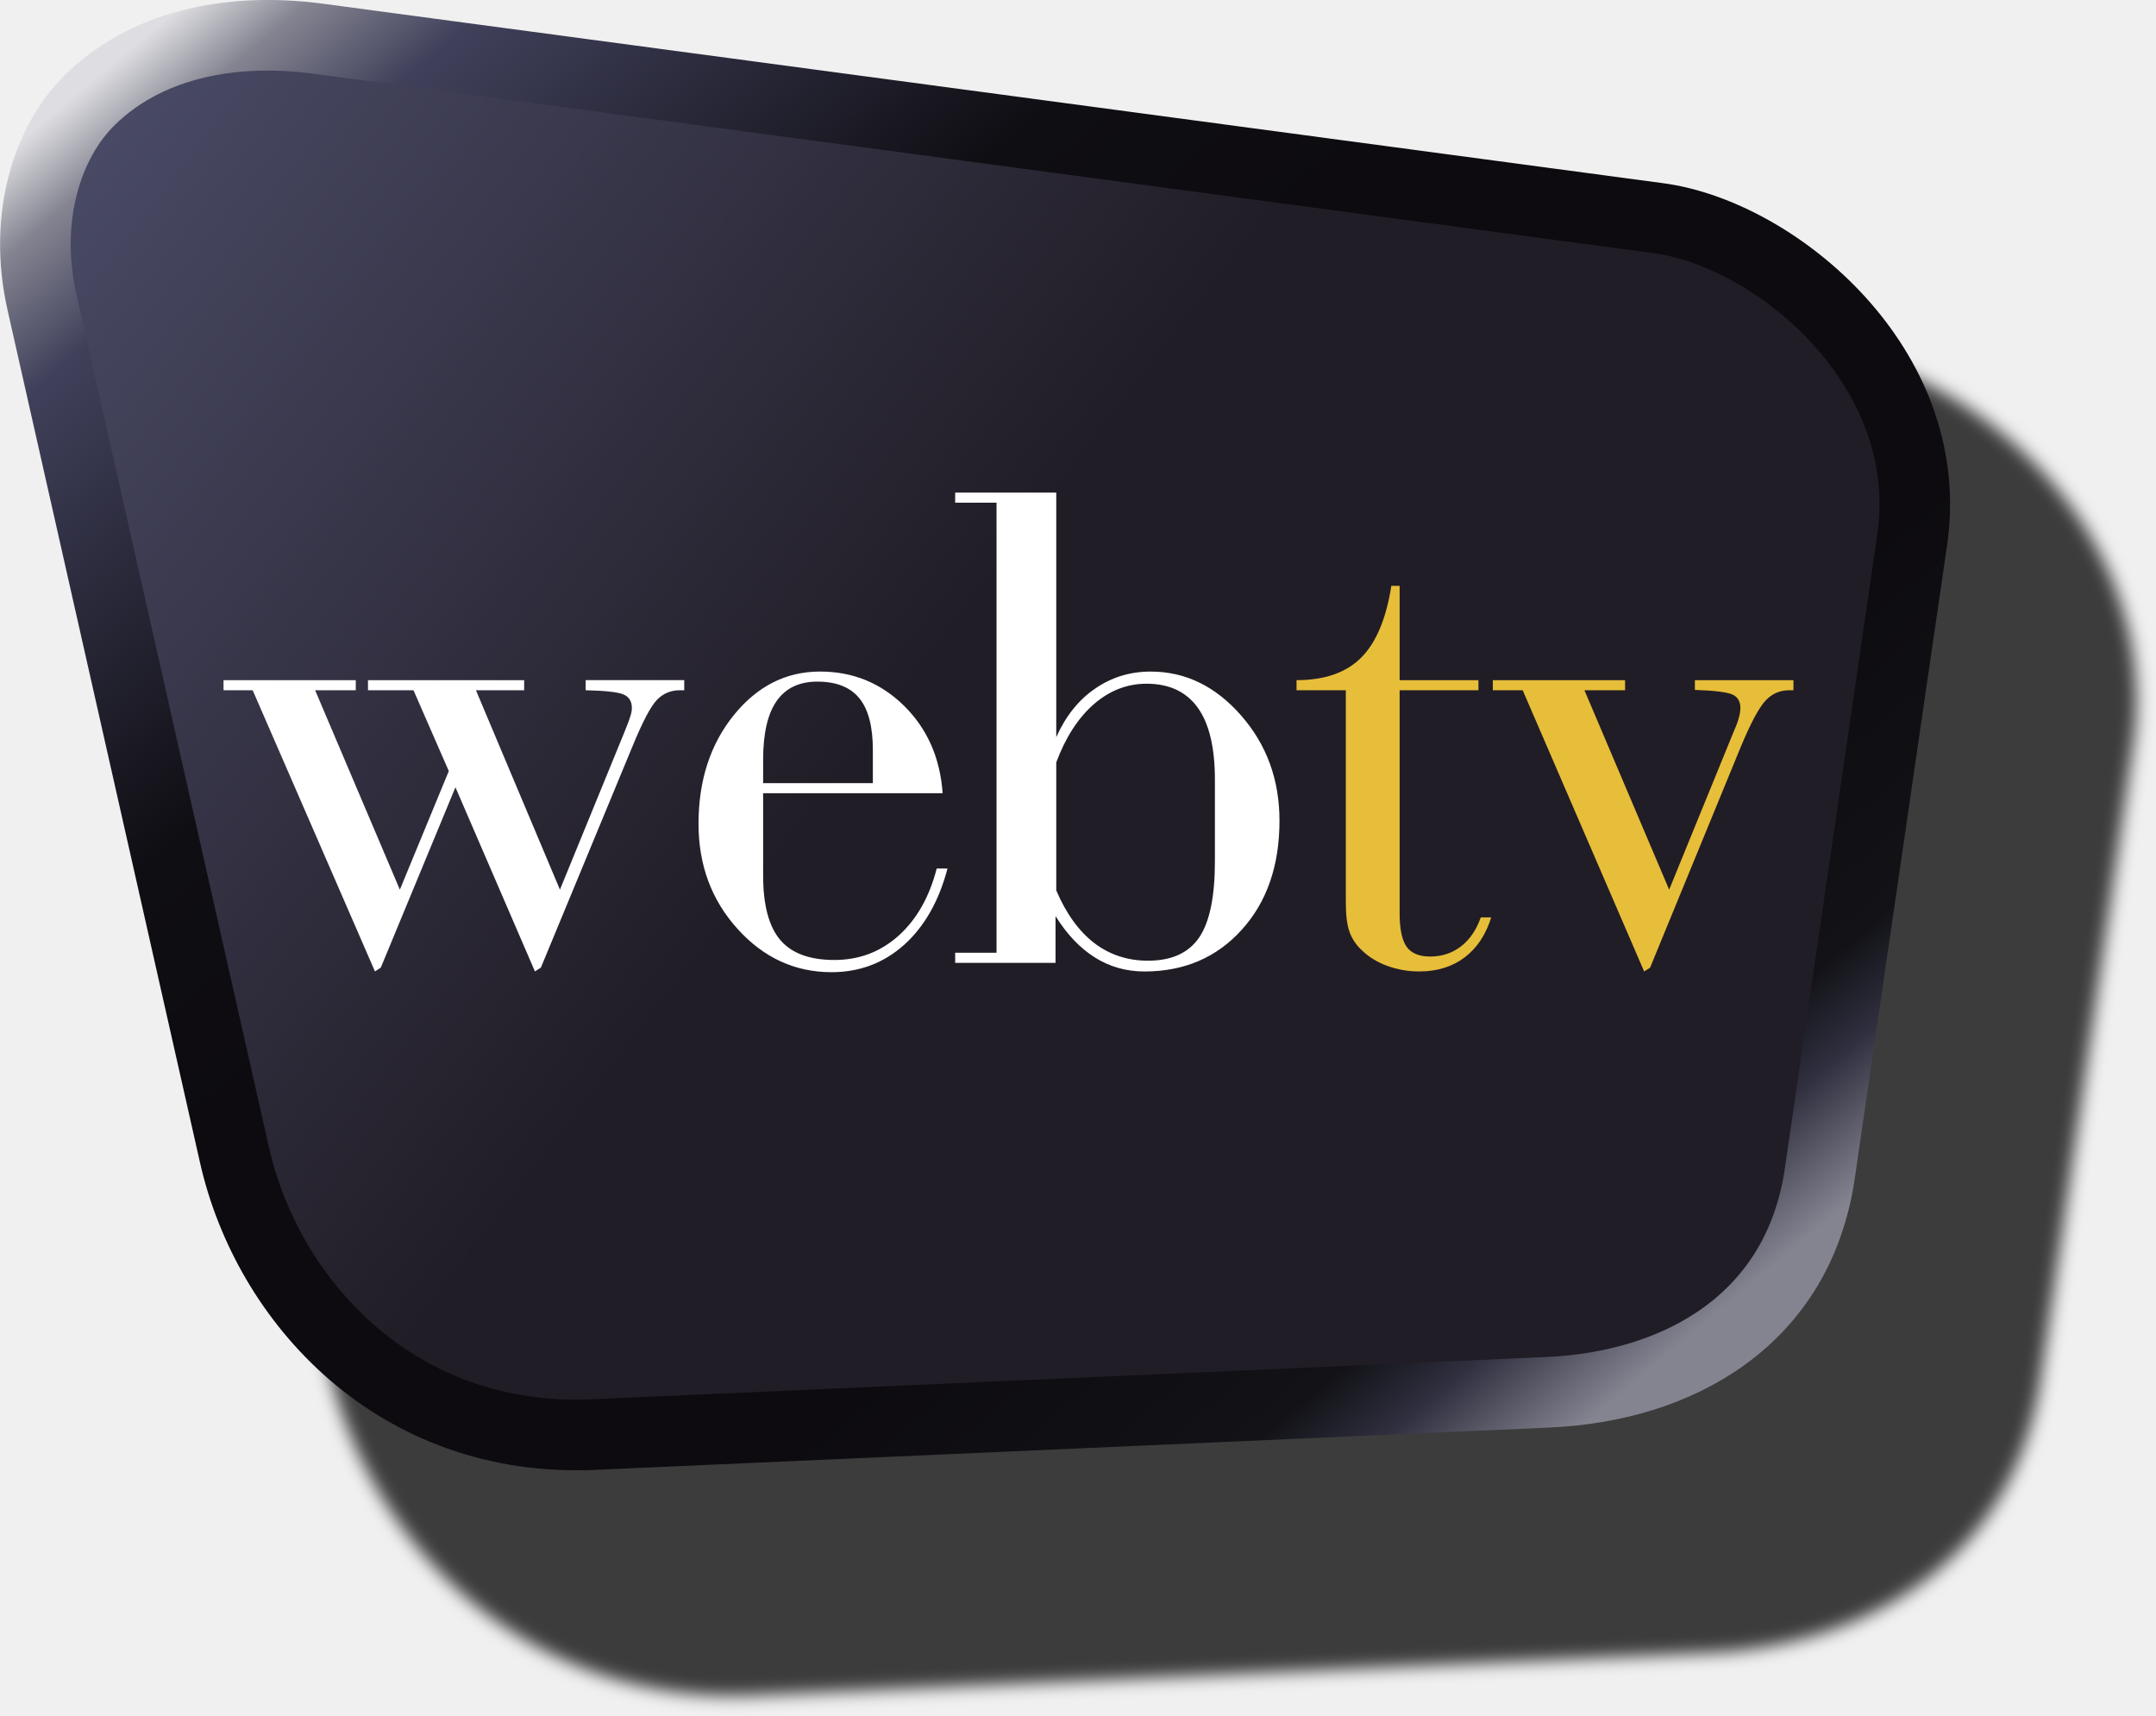
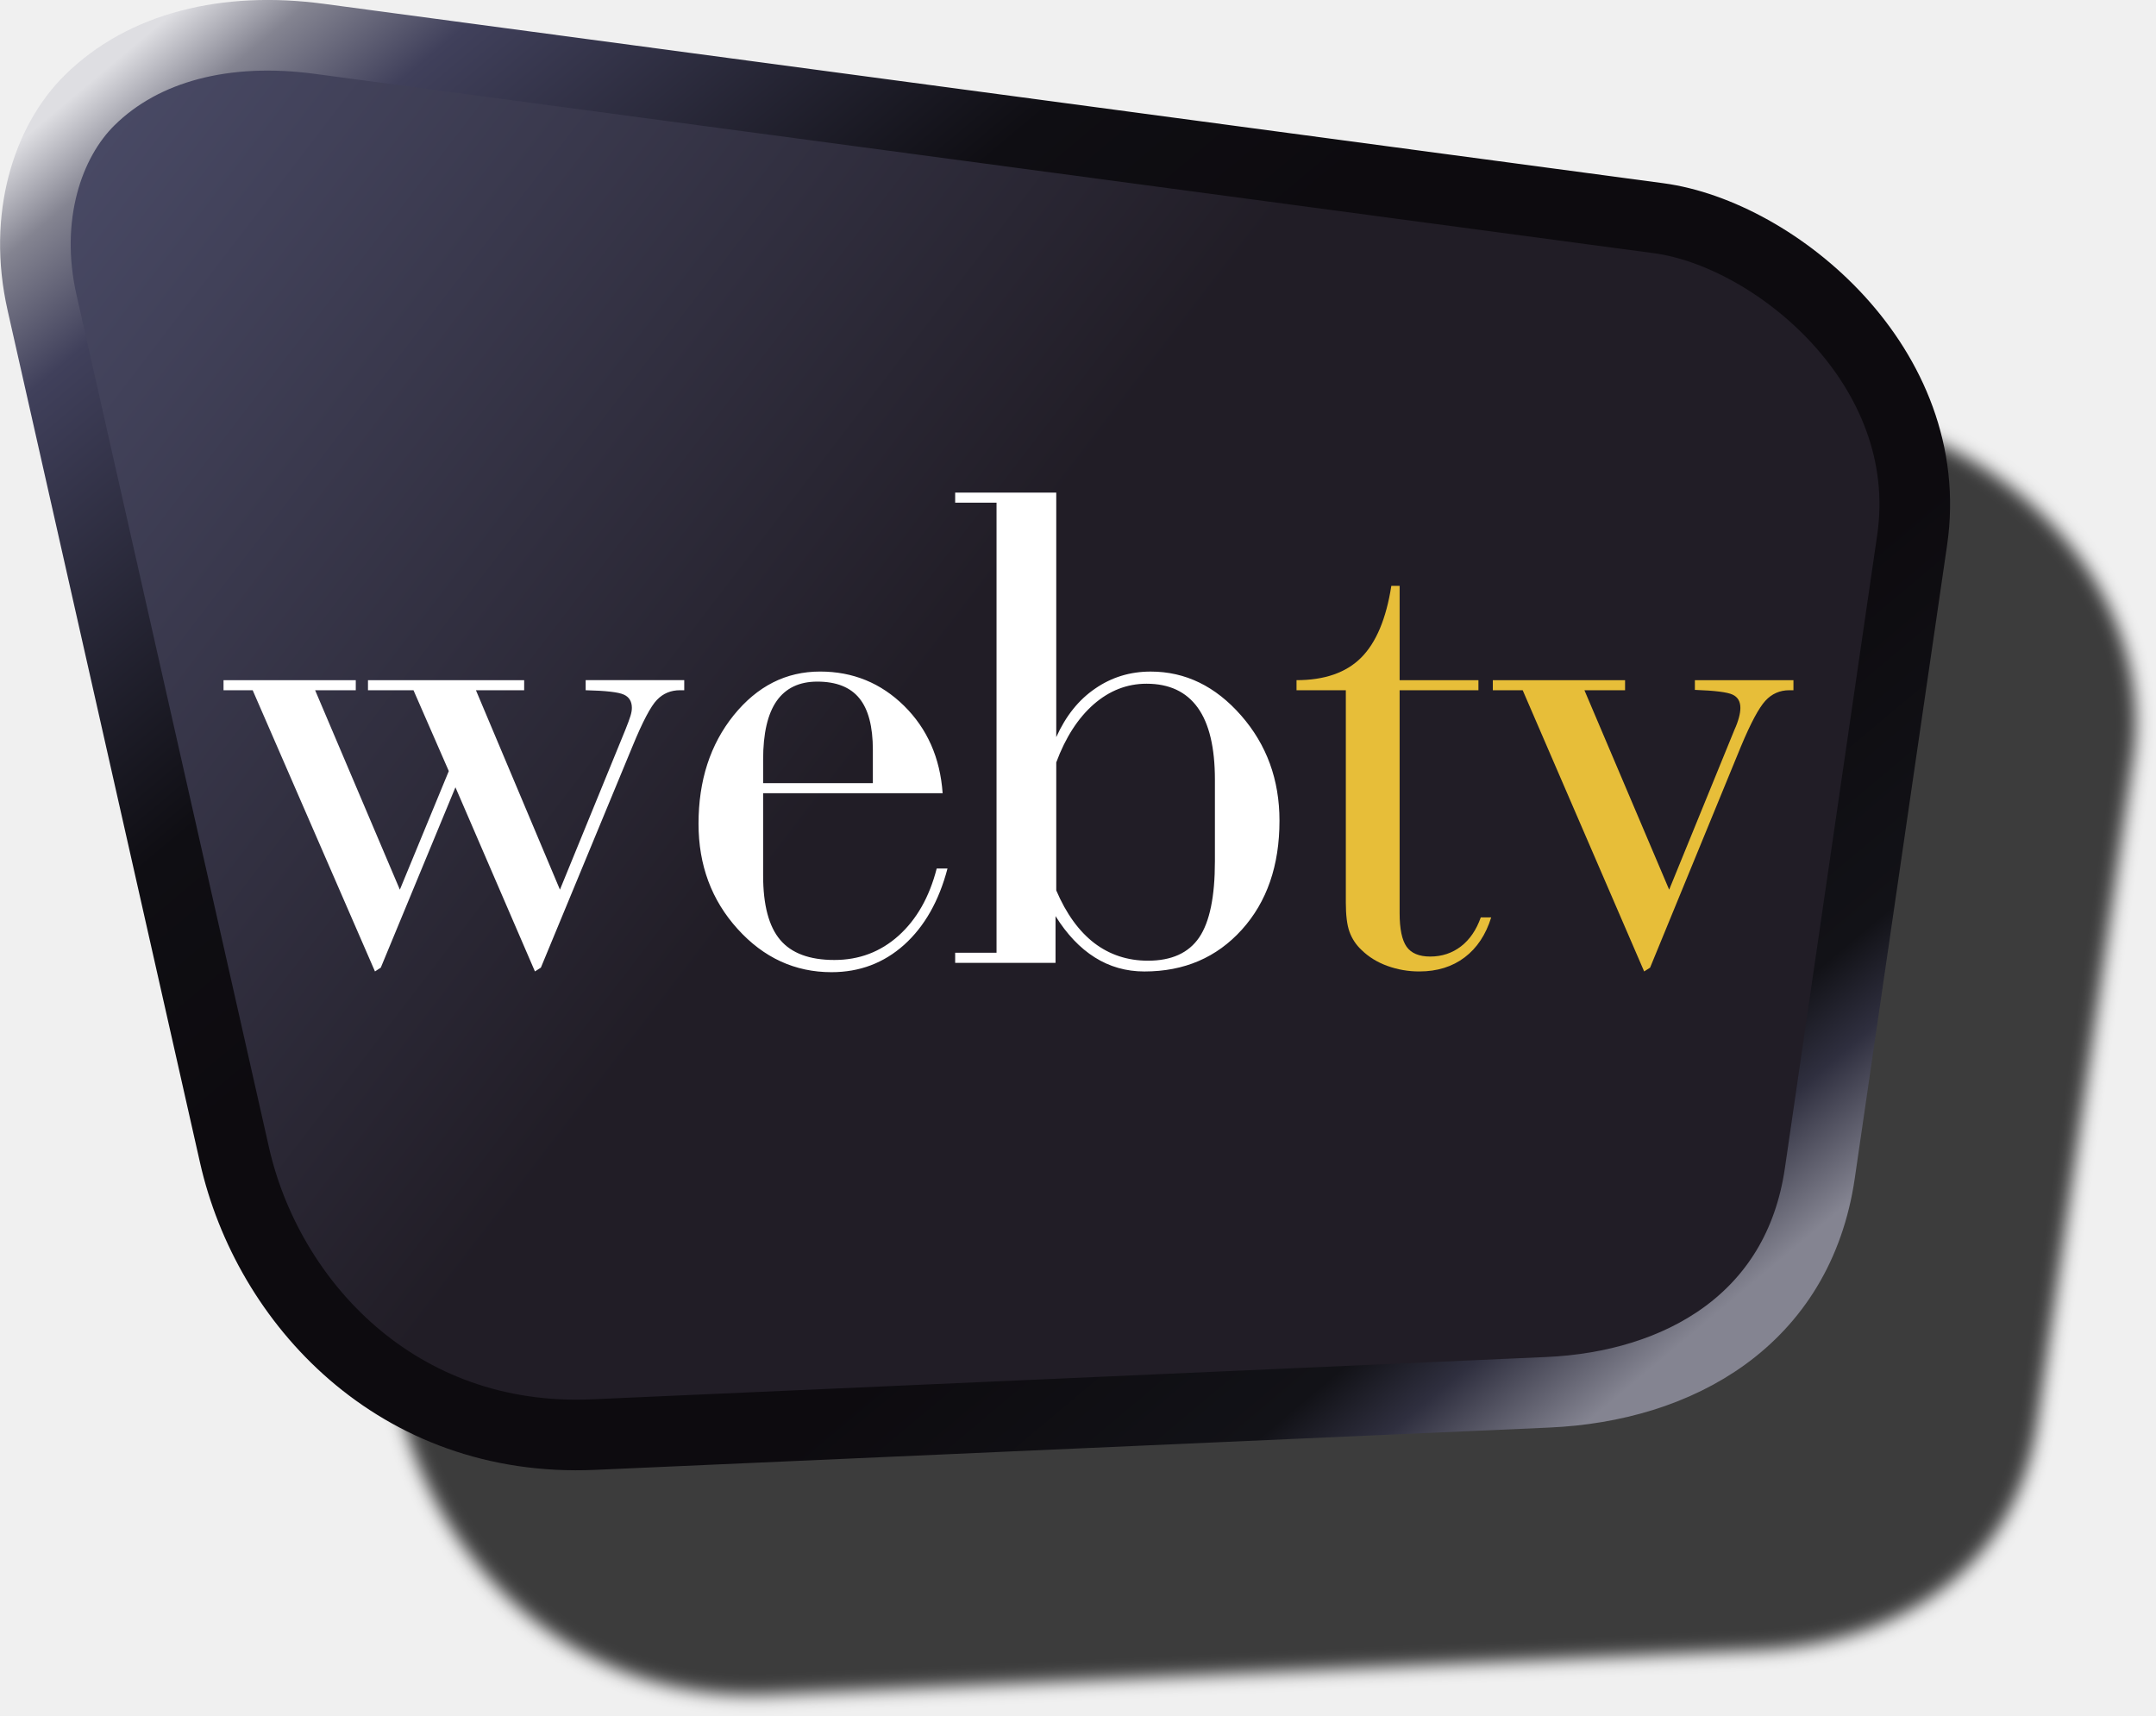
<svg xmlns="http://www.w3.org/2000/svg" xmlns:xlink="http://www.w3.org/1999/xlink" viewBox="0 0 274.757 218.636" version="1.1" id="svg3" width="274.757" height="218.636">
  <defs id="defs3">
    <linearGradient id="linearGradient5">
      <stop style="stop-color:#dedee2;stop-opacity:1;" offset="0" id="stop5" />
      <stop style="stop-color:#848491;stop-opacity:1;" offset="0.04" id="stop14" />
      <stop style="stop-color:#40405b;stop-opacity:1;" offset="0.1" id="stop9" />
      <stop style="stop-color:#0f0e13;stop-opacity:1;" offset="0.32" id="stop10" />
      <stop style="stop-color:#0d0b0f;stop-opacity:1;" offset="0.45" id="stop7" />
      <stop style="stop-color:#0d0b0f;stop-opacity:1;" offset="0.75" id="stop8" />
      <stop style="stop-color:#121217;stop-opacity:1;" offset="0.9" id="stop11" />
      <stop style="stop-color:#2f2f3f;stop-opacity:1;" offset="0.94" id="stop13" />
      <stop style="stop-color:#848491;stop-opacity:1;" offset="1" id="stop6" />
    </linearGradient>
    <linearGradient id="linearGradient3">
      <stop style="stop-color:#4a4b67;stop-opacity:1;" offset="0" id="stop3" />
      <stop style="stop-color:#211d26;stop-opacity:1;" offset="0.502" id="stop4" />
    </linearGradient>
    <linearGradient xlink:href="#linearGradient5" id="linearGradient6" x1="8.592" y1="46.946" x2="135.906" y2="198.599" gradientUnits="userSpaceOnUse" spreadMethod="pad" gradientTransform="matrix(1.280153,0,0,1.280154,0.8838677,-49.96863)" />
    <linearGradient xlink:href="#linearGradient3" id="linearGradient14" x1="8.592" y1="46.946" x2="169.411" y2="170.309" gradientUnits="userSpaceOnUse" gradientTransform="matrix(1.280153,0,0,1.280154,0.8838677,-49.96863)" />
-     <filter style="color-interpolation-filters:sRGB" id="filter24" x="-0.045" y="-0.06" width="1.09" height="1.12">
+     <filter style="color-interpolation-filters:sRGB" id="filter24" x="-0.01" y="-0.014" width="1.021" height="1.028">
      <feGaussianBlur stdDeviation="1.045" id="feGaussianBlur24" />
    </filter>
  </defs>
-   <path d="M 60.652,29.945 231.37,52.811 c 14.864,1.991 35.527,18.962 32.311,41.024 l -11.766,80.702 c -2.728,18.722 -18.009,27.174 -34.661,27.911 l -121.618,5.393 c -25.047,1.11 -41.526,-16.907 -45.755,-35.645 L 25.358,63.563 c -2.464,-10.912 0.713,-20.507 6.067,-25.791 6.883,-6.794 17.386,-9.412 29.227,-7.827 z" stroke="#000" stroke-width=".216" stroke-miterlimit="2.613" id="path1-4" style="opacity:0.75;fill:#000000;fill-opacity:1;stroke:#000000;stroke-width:16.479;stroke-linecap:butt;stroke-linejoin:round;stroke-dasharray:none;stroke-opacity:1;paint-order:markers stroke fill;filter:url(#filter24)" />
+   <path d="M 60.652,29.945 231.37,52.811 c 14.864,1.991 35.527,18.962 32.311,41.024 l -11.766,80.702 c -2.728,18.722 -18.009,27.174 -34.661,27.911 l -121.618,5.393 c -25.047,1.11 -41.526,-16.907 -45.755,-35.645 L 25.358,63.563 c -2.464,-10.912 0.713,-20.507 6.067,-25.791 6.883,-6.794 17.386,-9.412 29.227,-7.827 z" stroke="#000" stroke-width=".216" stroke-miterlimit="2.613" id="path1-4" style="opacity:1;fill:#000000;fill-opacity:0.75;stroke:#000000;stroke-width:0;stroke-linecap:butt;stroke-linejoin:round;stroke-miterlimit:0;stroke-dasharray:none;stroke-opacity:0.75;paint-order:normal;filter:url(#filter24)" transform="matrix(1.033672,0,0,1.04492,-0.740877,-1.212345)" />
  <path d="M 40.652,4.945 211.37,27.811 c 14.864,1.991 35.527,18.962 32.311,41.024 l -11.766,80.702 c -2.728,18.722 -18.009,27.174 -34.661,27.911 l -121.618,5.393 c -25.047,1.11 -41.526,-16.907 -45.755,-35.645 L 5.358,38.563 c -2.464,-10.912 0.713,-20.507 6.067,-25.791 6.883,-6.794 17.386,-9.412 29.227,-7.827 z" stroke="#000" stroke-width=".216" stroke-miterlimit="2.613" id="path1" style="fill:url(#linearGradient14);stroke:url(#linearGradient6);stroke-width:9;stroke-linecap:butt;stroke-linejoin:round;stroke-dasharray:none;paint-order:normal" />
  <path d="m 194.05,87.973 h -3.806 v -1.283 h 16.852 v 1.283 h -5.178 l 10.797,25.417 8.321,-20.38 c 0.273,-0.588 0.453,-1.115 0.572,-1.568 0.123,-0.453 0.183,-0.86 0.183,-1.223 0,-0.815 -0.333,-1.388 -0.997,-1.69 -0.666,-0.315 -2.266,-0.512 -4.801,-0.603 v -1.238 h 12.561 v 1.283 h -0.527 c -1.207,0 -2.235,0.453 -3.051,1.343 -0.83,0.905 -1.857,2.82 -3.095,5.779 l -11.597,28.236 -0.755,0.483 z m -15.684,28.418 c 0,2.007 0.3,3.426 0.89,4.271 0.59,0.827 1.585,1.251 3.006,1.251 1.495,0 2.807,-0.438 3.925,-1.298 1.133,-0.876 1.962,-2.11 2.523,-3.696 h 1.327 c -0.677,2.203 -1.813,3.908 -3.381,5.098 -1.573,1.193 -3.505,1.795 -5.771,1.795 a 11.834,11.834 0 0 1 -4.09,-0.708 c -1.285,-0.467 -2.387,-1.146 -3.293,-2.038 a 5.857,5.857 0 0 1 -1.525,-2.308 c -0.317,-0.873 -0.467,-2.125 -0.467,-3.741 V 87.971 h -6.283 v -1.283 c 3.563,0 6.314,-0.95 8.231,-2.865 1.918,-1.915 3.2,-4.979 3.851,-9.156 h 1.057 v 12.022 h 10.042 v 1.283 h -10.042 v 28.419 z" fill="#e7be39" id="path2" style="stroke-width:1.28" />
  <path d="m 121.725,121.43 h 5.272 V 64.065 h -5.272 v -1.281 h 12.882 V 93.948 c 1.207,-2.686 2.853,-4.751 4.953,-6.183 2.098,-1.45 4.454,-2.172 7.081,-2.172 4.425,0 8.261,1.87 11.524,5.596 3.261,3.725 4.89,8.19 4.89,13.412 0,5.716 -1.6,10.346 -4.801,13.892 -3.203,3.546 -7.338,5.323 -12.414,5.323 -2.325,0 -4.438,-0.603 -6.325,-1.795 -1.891,-1.191 -3.55,-2.941 -5,-5.263 v 5.958 h -12.79 z m 12.882,-24.256 v 16.307 c 1.267,2.97 2.883,5.203 4.845,6.713 1.962,1.493 4.242,2.248 6.841,2.248 3.006,0 5.181,-0.983 6.526,-2.958 1.343,-1.975 2.007,-5.218 2.007,-9.714 V 99.375 c 0,-4.088 -0.725,-7.148 -2.19,-9.186 -1.466,-2.035 -3.641,-3.048 -6.524,-3.048 -2.478,0 -4.728,0.876 -6.736,2.626 -1.992,1.751 -3.592,4.224 -4.77,7.407 z m -37.355,3.924 v 10.483 c 0,3.756 0.725,6.501 2.174,8.206 1.434,1.703 3.746,2.563 6.901,2.563 3.156,0 5.873,-1.025 8.184,-3.093 2.295,-2.065 3.926,-4.916 4.862,-8.566 h 1.375 c -1.088,4.148 -2.93,7.39 -5.528,9.729 -2.597,2.322 -5.678,3.486 -9.257,3.486 -4.651,0 -8.653,-1.842 -11.96,-5.506 -3.322,-3.665 -4.984,-8.132 -4.984,-13.412 0,-5.506 1.495,-10.121 4.486,-13.832 3.005,-3.71 6.659,-5.566 11.009,-5.566 4.184,0 7.746,1.463 10.706,4.373 2.946,2.912 4.591,6.624 4.908,11.133 H 97.252 Z m 0,-1.283 h 13.983 v -4.239 c 0,-2.973 -0.573,-5.176 -1.722,-6.579 -1.147,-1.417 -2.944,-2.125 -5.361,-2.125 -2.294,0 -4.031,0.83 -5.179,2.473 -1.147,1.645 -1.721,4.134 -1.721,7.466 z M 28.486,87.973 v -1.283 h 16.853 v 1.283 h -5.179 l 10.797,25.417 6.237,-15.115 -4.5,-10.304 h -5.799 v -1.283 h 19.903 v 1.283 h -6.146 l 10.706,25.417 8.321,-20.335 c 0.317,-0.8 0.544,-1.388 0.664,-1.795 0.122,-0.39 0.182,-0.737 0.182,-1.04 0,-0.815 -0.347,-1.388 -1.027,-1.69 -0.68,-0.315 -2.295,-0.498 -4.862,-0.558 v -1.283 h 12.563 v 1.283 h -0.529 c -1.178,0 -2.16,0.407 -2.944,1.223 -0.785,0.8 -1.828,2.775 -3.111,5.898 l -11.688,28.236 -0.755,0.483 -10.132,-23.47 -9.514,22.988 -0.74,0.483 -15.585,-35.839 h -3.715 z" fill="#ffffff" id="path3" style="stroke-width:1.28" />
</svg>
